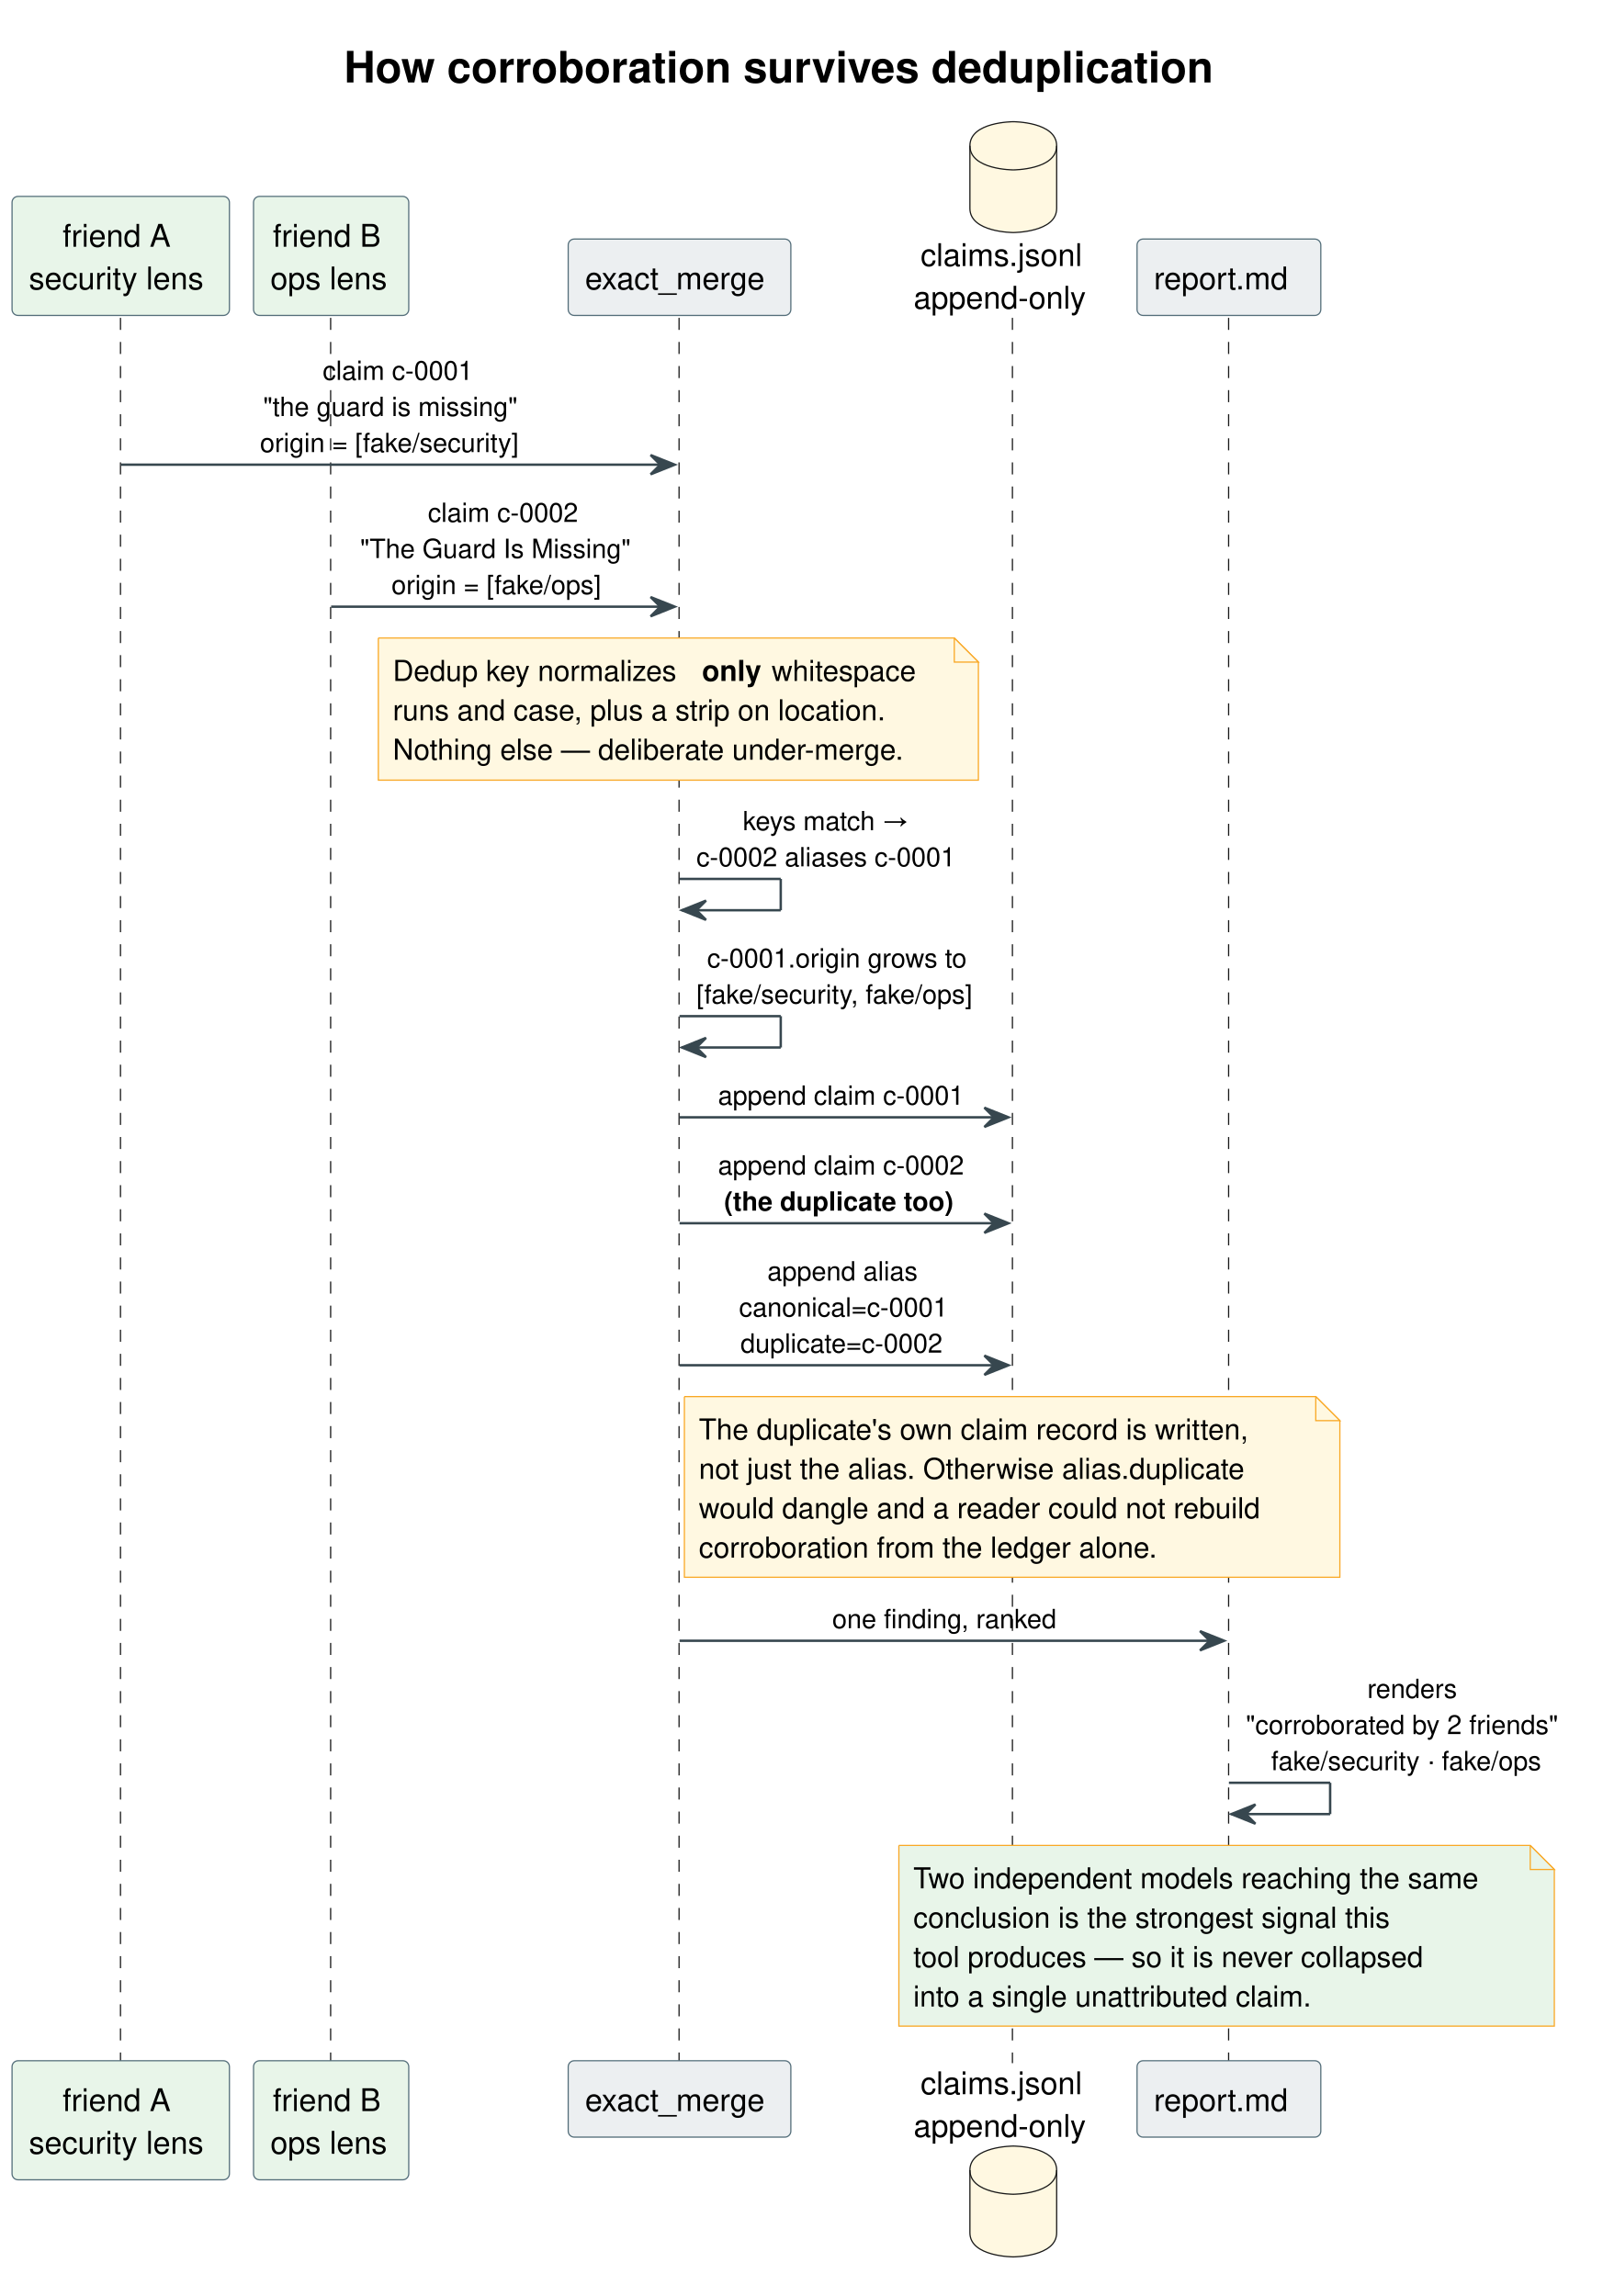
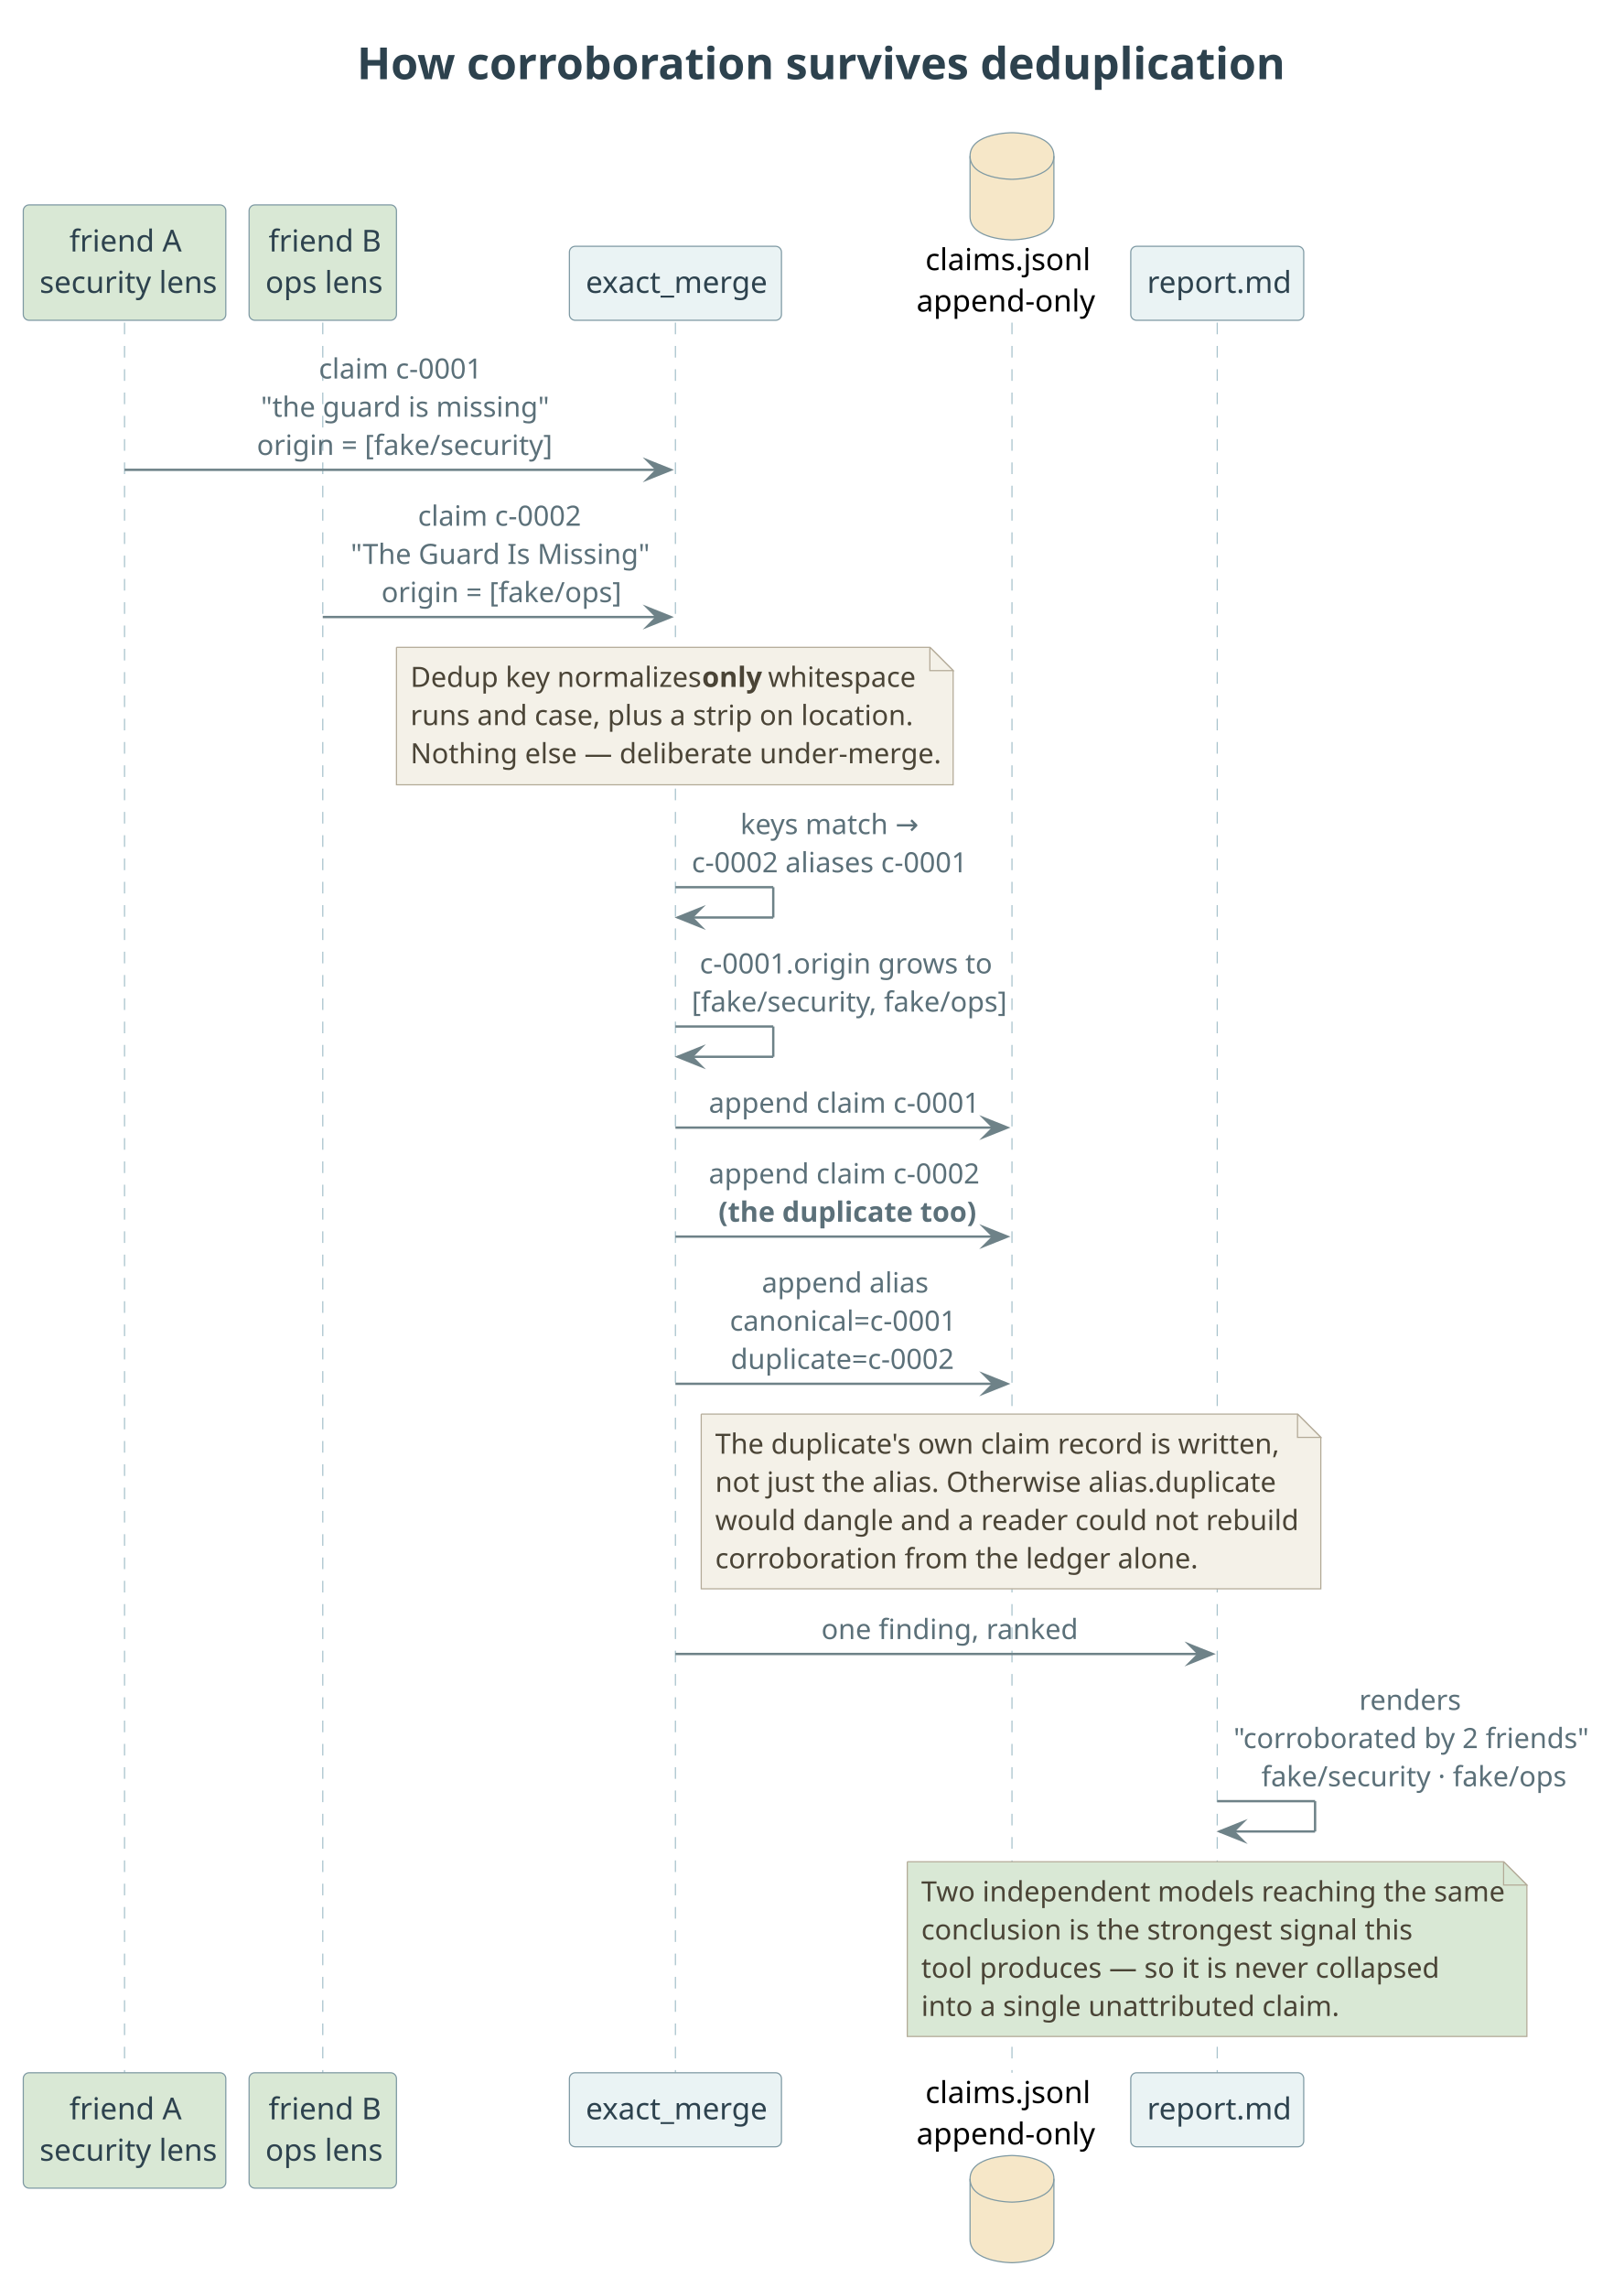
- <svg xmlns="http://www.w3.org/2000/svg" contentStyleType="text/css" data-diagram-type="SEQUENCE" height="953px" preserveAspectRatio="none" style="width:665px;height:953px;background:#FFFFFF;" version="1.1" viewBox="0 0 665 953" width="665px" zoomAndPan="magnify">
+ <svg xmlns="http://www.w3.org/2000/svg" version="1.1" data-diagram-type="SEQUENCE" style="width:697px;height:982px;background:#FFFFFF;" width="697px" height="982px" viewBox="0 0 697 982" zoomAndPan="magnify" preserveAspectRatio="none" contentStyleType="text/css">
  <defs />
-   <g>
-     <text fill="#000000" font-family="'Helvetica'" font-size="18" font-weight="bold" lengthAdjust="spacing" textLength="378.61" x="142.764" y="34.242">How corroboration survives deduplication</text>
-     <g class="participant-lifeline" data-entity-uid="part1" data-qualified-name="A" id="part1-lifeline">
-       <g>
-         <rect fill="#000000" fill-opacity="0" height="724.423" width="8" x="46.103" y="131.928" />
-         <line style="stroke:#181818;stroke-width:0.5;stroke-dasharray:5,5;" x1="50" x2="50" y1="131.928" y2="856.351" />
-       </g>
+   <g font-family="sans-serif" lengthAdjust="spacing">
+     <g class="title" data-source-line="37">
+       <text x="153.253" y="34" fill="#2D424E" font-size="19" textLength="389.253" font-weight="700" font-family="'Avenir Next'">How corroboration survives deduplication</text>
    </g>
-     <g class="participant-lifeline" data-entity-uid="part2" data-qualified-name="B" id="part2-lifeline">
-       <g>
-         <rect fill="#000000" fill-opacity="0" height="724.423" width="8" x="133.413" y="131.928" />
-         <line style="stroke:#181818;stroke-width:0.5;stroke-dasharray:5,5;" x1="137.206" x2="137.206" y1="131.928" y2="856.351" />
-       </g>
+     <g>
+       <rect x="49.972" y="138.47" width="8" height="751.152" fill="#000" fill-opacity="0" />
+       <line x1="53.472" y1="138.47" x2="53.472" y2="889.622" style="stroke:#A8C3CC;stroke-width:0.5;stroke-dasharray:5,5;" />
    </g>
-     <g class="participant-lifeline" data-entity-uid="part3" data-qualified-name="M" id="part3-lifeline">
-       <g>
-         <rect fill="#000000" fill-opacity="0" height="724.423" width="8" x="277.983" y="131.928" />
-         <line style="stroke:#181818;stroke-width:0.5;stroke-dasharray:5,5;" x1="281.788" x2="281.788" y1="131.928" y2="856.351" />
-       </g>
+     <g>
+       <rect x="135.072" y="138.47" width="8" height="751.152" fill="#000" fill-opacity="0" />
+       <line x1="138.572" y1="138.47" x2="138.572" y2="889.622" style="stroke:#A8C3CC;stroke-width:0.5;stroke-dasharray:5,5;" />
    </g>
-     <g class="participant-lifeline" data-entity-uid="part4" data-qualified-name="L" id="part4-lifeline">
-       <g>
-         <rect fill="#000000" fill-opacity="0" height="724.423" width="8" x="416.48" y="131.928" />
-         <line style="stroke:#181818;stroke-width:0.5;stroke-dasharray:5,5;" x1="420.124" x2="420.124" y1="131.928" y2="856.351" />
-       </g>
+     <g>
+       <rect x="286.476" y="138.47" width="8" height="751.152" fill="#000" fill-opacity="0" />
+       <line x1="289.976" y1="138.47" x2="289.976" y2="889.622" style="stroke:#A8C3CC;stroke-width:0.5;stroke-dasharray:5,5;" />
    </g>
-     <g class="participant-lifeline" data-entity-uid="part5" data-qualified-name="R" id="part5-lifeline">
-       <g>
-         <rect fill="#000000" fill-opacity="0" height="724.423" width="8" x="505.965" y="131.928" />
-         <line style="stroke:#181818;stroke-width:0.5;stroke-dasharray:5,5;" x1="509.837" x2="509.837" y1="131.928" y2="856.351" />
-       </g>
+     <g>
+       <rect x="430.964" y="138.47" width="8" height="751.152" fill="#000" fill-opacity="0" />
+       <line x1="434.464" y1="138.47" x2="434.464" y2="889.622" style="stroke:#A8C3CC;stroke-width:0.5;stroke-dasharray:5,5;" />
    </g>
-     <g class="participant participant-head" data-entity-uid="part1" data-qualified-name="A" id="part1-head">
-       <rect fill="#E8F5E9" height="49.412" rx="2.5" ry="2.5" style="stroke:#546E7A;stroke-width:0.5;" width="90.206" x="5" y="81.516" />
-       <text fill="#000000" font-family="'Helvetica'" font-size="13" lengthAdjust="spacing" textLength="48.243" x="25.982" y="102.413">friend A</text>
-       <text fill="#000000" font-family="'Helvetica'" font-size="13" lengthAdjust="spacing" textLength="76.206" x="12" y="120.119">security lens</text>
+     <g>
+       <rect x="519.09" y="138.47" width="8" height="751.152" fill="#000" fill-opacity="0" />
+       <line x1="522.59" y1="138.47" x2="522.59" y2="889.622" style="stroke:#A8C3CC;stroke-width:0.5;stroke-dasharray:5,5;" />
    </g>
-     <g class="participant participant-tail" data-entity-uid="part1" data-qualified-name="A" id="part1-tail">
-       <rect fill="#E8F5E9" height="49.412" rx="2.5" ry="2.5" style="stroke:#546E7A;stroke-width:0.5;" width="90.206" x="5" y="855.351" />
-       <text fill="#000000" font-family="'Helvetica'" font-size="13" lengthAdjust="spacing" textLength="48.243" x="25.982" y="876.248">friend A</text>
-       <text fill="#000000" font-family="'Helvetica'" font-size="13" lengthAdjust="spacing" textLength="76.206" x="12" y="893.954">security lens</text>
-     </g>
-     <g class="participant participant-head" data-entity-uid="part2" data-qualified-name="B" id="part2-head">
-       <rect fill="#E8F5E9" height="49.412" rx="2.5" ry="2.5" style="stroke:#546E7A;stroke-width:0.5;" width="64.414" x="105.206" y="81.516" />
-       <text fill="#000000" font-family="'Helvetica'" font-size="13" lengthAdjust="spacing" textLength="48.386" x="113.22" y="102.413">friend B</text>
-       <text fill="#000000" font-family="'Helvetica'" font-size="13" lengthAdjust="spacing" textLength="50.414" x="112.206" y="120.119">ops lens</text>
-     </g>
-     <g class="participant participant-tail" data-entity-uid="part2" data-qualified-name="B" id="part2-tail">
-       <rect fill="#E8F5E9" height="49.412" rx="2.5" ry="2.5" style="stroke:#546E7A;stroke-width:0.5;" width="64.414" x="105.206" y="855.351" />
-       <text fill="#000000" font-family="'Helvetica'" font-size="13" lengthAdjust="spacing" textLength="48.386" x="113.22" y="876.248">friend B</text>
-       <text fill="#000000" font-family="'Helvetica'" font-size="13" lengthAdjust="spacing" textLength="50.414" x="112.206" y="893.954">ops lens</text>
-     </g>
-     <g class="participant participant-head" data-entity-uid="part3" data-qualified-name="M" id="part3-head">
-       <rect fill="#ECEFF1" height="31.706" rx="2.5" ry="2.5" style="stroke:#546E7A;stroke-width:0.5;" width="92.39" x="235.788" y="99.222" />
-       <text fill="#000000" font-family="'Helvetica'" font-size="13" lengthAdjust="spacing" textLength="78.39" x="242.788" y="120.119">exact_merge</text>
-     </g>
-     <g class="participant participant-tail" data-entity-uid="part3" data-qualified-name="M" id="part3-tail">
-       <rect fill="#ECEFF1" height="31.706" rx="2.5" ry="2.5" style="stroke:#546E7A;stroke-width:0.5;" width="92.39" x="235.788" y="855.351" />
-       <text fill="#000000" font-family="'Helvetica'" font-size="13" lengthAdjust="spacing" textLength="78.39" x="242.788" y="876.248">exact_merge</text>
-     </g>
-     <g class="participant participant-head" data-entity-uid="part4" data-qualified-name="L" id="part4-head">
-       <text fill="#000000" font-family="'Helvetica'" font-size="13" lengthAdjust="spacing" textLength="70.941" x="382.01" y="110.413">claims.jsonl</text>
-       <text fill="#000000" font-family="'Helvetica'" font-size="13" lengthAdjust="spacing" textLength="76.713" x="379.124" y="128.119">append-only</text>
-       <path d="M402.48,60.516 C402.48,50.516 420.48,50.516 420.48,50.516 C420.48,50.516 438.48,50.516 438.48,60.516 L438.48,86.516 C438.48,96.516 420.48,96.516 420.48,96.516 C420.48,96.516 402.48,96.516 402.48,86.516 L402.48,60.516" fill="#FFF8E1" style="stroke:#181818;stroke-width:0.5;" />
-       <path d="M402.48,60.516 C402.48,70.516 420.48,70.516 420.48,70.516 C420.48,70.516 438.48,70.516 438.48,60.516" fill="none" style="stroke:#181818;stroke-width:0.5;" />
-     </g>
-     <g class="participant participant-tail" data-entity-uid="part4" data-qualified-name="L" id="part4-tail">
-       <text fill="#000000" font-family="'Helvetica'" font-size="13" lengthAdjust="spacing" textLength="70.941" x="382.01" y="869.248">claims.jsonl</text>
-       <text fill="#000000" font-family="'Helvetica'" font-size="13" lengthAdjust="spacing" textLength="76.713" x="379.124" y="886.954">append-only</text>
-       <path d="M402.48,900.763 C402.48,890.763 420.48,890.763 420.48,890.763 C420.48,890.763 438.48,890.763 438.48,900.763 L438.48,926.763 C438.48,936.763 420.48,936.763 420.48,936.763 C420.48,936.763 402.48,936.763 402.48,926.763 L402.48,900.763" fill="#FFF8E1" style="stroke:#181818;stroke-width:0.5;" />
-       <path d="M402.48,900.763 C402.48,910.763 420.48,910.763 420.48,910.763 C420.48,910.763 438.48,910.763 438.48,900.763" fill="none" style="stroke:#181818;stroke-width:0.5;" />
-     </g>
-     <g class="participant participant-head" data-entity-uid="part5" data-qualified-name="R" id="part5-head">
-       <rect fill="#ECEFF1" height="31.706" rx="2.5" ry="2.5" style="stroke:#546E7A;stroke-width:0.5;" width="76.257" x="471.837" y="99.222" />
-       <text fill="#000000" font-family="'Helvetica'" font-size="13" lengthAdjust="spacing" textLength="62.257" x="478.837" y="120.119">report.md</text>
-     </g>
-     <g class="participant participant-tail" data-entity-uid="part5" data-qualified-name="R" id="part5-tail">
-       <rect fill="#ECEFF1" height="31.706" rx="2.5" ry="2.5" style="stroke:#546E7A;stroke-width:0.5;" width="76.257" x="471.837" y="855.351" />
-       <text fill="#000000" font-family="'Helvetica'" font-size="13" lengthAdjust="spacing" textLength="62.257" x="478.837" y="876.248">report.md</text>
-     </g>
-     <g class="message" data-entity-1="part1" data-entity-2="part3" id="msg1">
-       <polygon fill="#37474F" points="269.983,188.874,279.983,192.874,269.983,196.874,273.983,192.874" style="stroke:#37474F;stroke-width:1;" />
-       <line style="stroke:#37474F;stroke-width:1;" x1="50.103" x2="275.983" y1="192.874" y2="192.874" />
-       <text fill="#000000" font-family="'Helvetica'" font-size="11" lengthAdjust="spacing" textLength="64.261" x="133.912" y="157.687">claim c-0001</text>
-       <text fill="#000000" font-family="'Helvetica'" font-size="11" lengthAdjust="spacing" textLength="113.739" x="109.174" y="172.669">"the guard is missing"</text>
-       <text fill="#000000" font-family="'Helvetica'" font-size="11" lengthAdjust="spacing" textLength="116.324" x="107.881" y="187.651">origin = [fake/security]</text>
-     </g>
-     <g class="message" data-entity-1="part2" data-entity-2="part3" id="msg2">
-       <polygon fill="#37474F" points="269.983,247.819,279.983,251.819,269.983,255.819,273.983,251.819" style="stroke:#37474F;stroke-width:1;" />
-       <line style="stroke:#37474F;stroke-width:1;" x1="137.413" x2="275.983" y1="251.819" y2="251.819" />
-       <text fill="#000000" font-family="'Helvetica'" font-size="11" lengthAdjust="spacing" textLength="64.261" x="177.567" y="216.632">claim c-0002</text>
-       <text fill="#000000" font-family="'Helvetica'" font-size="11" lengthAdjust="spacing" textLength="120.57" x="149.413" y="231.614">"The Guard Is  Missing"</text>
-       <text fill="#000000" font-family="'Helvetica'" font-size="11" lengthAdjust="spacing" textLength="94.5" x="162.448" y="246.596">origin = [fake/ops]</text>
-     </g>
-     <path d="M157,264.819 L157,323.819 L406,323.819 L406,274.819 L396,264.819 L157,264.819" fill="#FFF8E1" style="stroke:#F9A825;stroke-width:0.5;" />
-     <path d="M396,264.819 L396,274.819 L406,274.819 L396,264.819" fill="#FFF8E1" style="stroke:#F9A825;stroke-width:0.5;" />
-     <text fill="#000000" font-family="'Helvetica'" font-size="12" lengthAdjust="spacing" textLength="125.173" x="163" y="282.647">Dedup key normalizes</text>
-     <text fill="#000000" font-family="'Helvetica'" font-size="12" font-weight="bold" lengthAdjust="spacing" textLength="25.8" x="291.293" y="282.647">only</text>
-     <text fill="#000000" font-family="'Helvetica'" font-size="12" lengthAdjust="spacing" textLength="63.432" x="320.213" y="282.647">whitespace</text>
-     <text fill="#000000" font-family="'Helvetica'" font-size="12" lengthAdjust="spacing" textLength="215.857" x="163" y="298.991">runs and case, plus a strip on location.</text>
-     <text fill="#000000" font-family="'Helvetica'" font-size="12" lengthAdjust="spacing" textLength="228.266" x="163" y="315.336">Nothing else — deliberate under-merge.</text>
-     <g class="message" data-entity-1="part3" data-entity-2="part3" id="msg3">
-       <line style="stroke:#37474F;stroke-width:1;" x1="281.983" x2="323.983" y1="364.815" y2="364.815" />
-       <line style="stroke:#37474F;stroke-width:1;" x1="323.983" x2="323.983" y1="364.815" y2="377.815" />
-       <line style="stroke:#37474F;stroke-width:1;" x1="282.983" x2="323.983" y1="377.815" y2="377.815" />
-       <polygon fill="#37474F" points="292.983,373.815,282.983,377.815,292.983,381.815,288.983,377.815" style="stroke:#37474F;stroke-width:1;" />
-       <text fill="#000000" font-family="'Helvetica'" font-size="11" lengthAdjust="spacing" textLength="69.915" x="308.255" y="344.611">keys match →</text>
-       <text fill="#000000" font-family="'Helvetica'" font-size="11" lengthAdjust="spacing" textLength="108.459" x="288.983" y="359.592">c-0002 aliases c-0001</text>
-     </g>
-     <g class="message" data-entity-1="part3" data-entity-2="part3" id="msg4">
-       <line style="stroke:#37474F;stroke-width:1;" x1="281.983" x2="323.983" y1="421.779" y2="421.779" />
-       <line style="stroke:#37474F;stroke-width:1;" x1="323.983" x2="323.983" y1="421.779" y2="434.779" />
-       <line style="stroke:#37474F;stroke-width:1;" x1="282.983" x2="323.983" y1="434.779" y2="434.779" />
-       <polygon fill="#37474F" points="292.983,430.779,282.983,434.779,292.983,438.779,288.983,434.779" style="stroke:#37474F;stroke-width:1;" />
-       <text fill="#000000" font-family="'Helvetica'" font-size="11" lengthAdjust="spacing" textLength="115.598" x="293.433" y="401.574">c-0001.origin grows to</text>
-       <text fill="#000000" font-family="'Helvetica'" font-size="11" lengthAdjust="spacing" textLength="124.497" x="288.983" y="416.556">[fake/security, fake/ops]</text>
-     </g>
-     <g class="message" data-entity-1="part3" data-entity-2="part4" id="msg5">
-       <polygon fill="#37474F" points="408.48,459.761,418.48,463.761,408.48,467.761,412.48,463.761" style="stroke:#37474F;stroke-width:1;" />
-       <line style="stroke:#37474F;stroke-width:1;" x1="281.983" x2="414.48" y1="463.761" y2="463.761" />
-       <text fill="#000000" font-family="'Helvetica'" font-size="11" lengthAdjust="spacing" textLength="106.589" x="297.937" y="458.538">append claim c-0001</text>
-     </g>
-     <g class="message" data-entity-1="part3" data-entity-2="part4" id="msg6">
-       <polygon fill="#37474F" points="408.48,503.725,418.48,507.725,408.48,511.725,412.48,507.725" style="stroke:#37474F;stroke-width:1;" />
-       <line style="stroke:#37474F;stroke-width:1;" x1="281.983" x2="414.48" y1="507.725" y2="507.725" />
-       <text fill="#000000" font-family="'Helvetica'" font-size="11" lengthAdjust="spacing" textLength="106.589" x="297.937" y="487.52">append claim c-0002</text>
-       <text fill="#000000" font-family="'Helvetica'" font-size="11" font-weight="bold" lengthAdjust="spacing" textLength="101.507" x="300.478" y="502.502">(the duplicate too)</text>
-     </g>
-     <g class="message" data-entity-1="part3" data-entity-2="part4" id="msg7">
-       <polygon fill="#37474F" points="408.48,562.67,418.48,566.67,408.48,570.67,412.48,566.67" style="stroke:#37474F;stroke-width:1;" />
-       <line style="stroke:#37474F;stroke-width:1;" x1="281.983" x2="414.48" y1="566.67" y2="566.67" />
-       <text fill="#000000" font-family="'Helvetica'" font-size="11" lengthAdjust="spacing" textLength="65.615" x="318.425" y="531.484">append alias</text>
-       <text fill="#000000" font-family="'Helvetica'" font-size="11" lengthAdjust="spacing" textLength="89.11" x="306.677" y="546.466">canonical=c-0001</text>
-       <text fill="#000000" font-family="'Helvetica'" font-size="11" lengthAdjust="spacing" textLength="87.911" x="307.276" y="561.447">duplicate=c-0002</text>
-     </g>
-     <path d="M284,579.67 L284,654.67 L556,654.67 L556,589.67 L546,579.67 L284,579.67" fill="#FFF8E1" style="stroke:#F9A825;stroke-width:0.5;" />
-     <path d="M546,579.67 L546,589.67 L556,589.67 L546,579.67" fill="#FFF8E1" style="stroke:#F9A825;stroke-width:0.5;" />
-     <text fill="#000000" font-family="'Helvetica'" font-size="12" lengthAdjust="spacing" textLength="243.47" x="290" y="597.499">The duplicate's own claim record is written,</text>
-     <text fill="#000000" font-family="'Helvetica'" font-size="12" lengthAdjust="spacing" textLength="240.806" x="290" y="613.843">not just the alias. Otherwise alias.duplicate</text>
-     <text fill="#000000" font-family="'Helvetica'" font-size="12" lengthAdjust="spacing" textLength="251.03" x="290" y="630.187">would dangle and a reader could not rebuild</text>
-     <text fill="#000000" font-family="'Helvetica'" font-size="12" lengthAdjust="spacing" textLength="208.022" x="290" y="646.531">corroboration from the ledger alone.</text>
-     <g class="message" data-entity-1="part3" data-entity-2="part5" id="msg8">
-       <polygon fill="#37474F" points="497.965,677.029,507.965,681.029,497.965,685.029,501.965,681.029" style="stroke:#37474F;stroke-width:1;" />
-       <line style="stroke:#37474F;stroke-width:1;" x1="281.983" x2="503.965" y1="681.029" y2="681.029" />
-       <text fill="#000000" font-family="'Helvetica'" font-size="11" lengthAdjust="spacing" textLength="101.265" x="345.342" y="675.806">one finding, ranked</text>
-     </g>
-     <g class="message" data-entity-1="part5" data-entity-2="part5" id="msg9">
-       <line style="stroke:#37474F;stroke-width:1;" x1="509.965" x2="551.965" y1="739.974" y2="739.974" />
-       <line style="stroke:#37474F;stroke-width:1;" x1="551.965" x2="551.965" y1="739.974" y2="752.974" />
-       <line style="stroke:#37474F;stroke-width:1;" x1="510.965" x2="551.965" y1="752.974" y2="752.974" />
-       <polygon fill="#37474F" points="520.965,748.974,510.965,752.974,520.965,756.974,516.965,752.974" style="stroke:#37474F;stroke-width:1;" />
-       <text fill="#000000" font-family="'Helvetica'" font-size="11" lengthAdjust="spacing" textLength="40.326" x="567.389" y="704.788">renders</text>
-       <text fill="#000000" font-family="'Helvetica'" font-size="11" lengthAdjust="spacing" textLength="141.173" x="516.965" y="719.77">"corroborated by 2 friends"</text>
-       <text fill="#000000" font-family="'Helvetica'" font-size="11" lengthAdjust="spacing" textLength="120.119" x="527.492" y="734.751">fake/security · fake/ops</text>
-     </g>
-     <path d="M373,765.974 L373,840.974 L645,840.974 L645,775.974 L635,765.974 L373,765.974" fill="#E8F5E9" style="stroke:#F9A825;stroke-width:0.5;" />
-     <path d="M635,765.974 L635,775.974 L645,775.974 L635,765.974" fill="#E8F5E9" style="stroke:#F9A825;stroke-width:0.5;" />
-     <text fill="#000000" font-family="'Helvetica'" font-size="12" lengthAdjust="spacing" textLength="251.066" x="379" y="783.803">Two independent models reaching the same</text>
-     <text fill="#000000" font-family="'Helvetica'" font-size="12" lengthAdjust="spacing" textLength="211.19" x="379" y="800.147">conclusion is the strongest signal this</text>
-     <text fill="#000000" font-family="'Helvetica'" font-size="12" lengthAdjust="spacing" textLength="222.962" x="379" y="816.491">tool produces — so it is never collapsed</text>
-     <text fill="#000000" font-family="'Helvetica'" font-size="12" lengthAdjust="spacing" textLength="179.497" x="379" y="832.835">into a single unattributed claim.</text>
+     <rect x="10" y="87.954" width="86.943" height="49.516" fill="#D9E8D5" style="stroke:#7E99A3;stroke-width:0.5;" rx="2.5" ry="2.5" />
+     <text x="29.779" y="107.954" fill="#2D424E" font-size="13" textLength="47.385" font-family="'Avenir Next'">friend A</text>
+     <text x="17" y="125.712" fill="#2D424E" font-size="13" textLength="72.943" font-family="'Avenir Next'">security lens</text>
+     <rect x="106.943" y="87.954" width="63.257" height="49.516" fill="#D9E8D5" style="stroke:#7E99A3;stroke-width:0.5;" rx="2.5" ry="2.5" />
+     <text x="115.295" y="107.954" fill="#2D424E" font-size="13" textLength="46.553" font-family="'Avenir Next'">friend B</text>
+     <text x="113.943" y="125.712" fill="#2D424E" font-size="13" textLength="49.257" font-family="'Avenir Next'">ops lens</text>
+     <rect x="244.457" y="105.712" width="91.038" height="31.758" fill="#EAF3F4" style="stroke:#7E99A3;stroke-width:0.5;" rx="2.5" ry="2.5" />
+     <text x="251.457" y="125.712" fill="#2D424E" font-size="13" textLength="77.038" font-family="'Avenir Next'">exact_merge</text>
+     <text x="397.261" y="115.954" fill="#000" font-size="13" textLength="68.406" font-family="'Avenir Next'">claims.jsonl</text>
+     <text x="393.465" y="133.712" fill="#000" font-size="13" textLength="75.998" font-family="'Avenir Next'">append-only</text>
+     <path d="M416.464,66.954 C416.464,56.954 434.464,56.954 434.464,56.954 C434.464,56.954 452.464,56.954 452.464,66.954 L452.464,92.954 C452.464,102.954 434.464,102.954 434.464,102.954 C434.464,102.954 416.464,102.954 416.464,92.954 L416.464,66.954" style="stroke:#7E99A3;stroke-width:0.5;" fill="#F6E7C8" />
+     <path d="M416.464,66.954 C416.464,76.954 434.464,76.954 434.464,76.954 C434.464,76.954 452.464,76.954 452.464,66.954" style="stroke:#7E99A3;stroke-width:0.5;" fill="none" />
+     <rect x="485.463" y="105.712" width="74.255" height="31.758" fill="#EAF3F4" style="stroke:#7E99A3;stroke-width:0.5;" rx="2.5" ry="2.5" />
+     <text x="492.463" y="125.712" fill="#2D424E" font-size="13" textLength="60.255" font-family="'Avenir Next'">report.md</text>
+     <rect x="10" y="889.622" width="86.943" height="49.516" fill="#D9E8D5" style="stroke:#7E99A3;stroke-width:0.5;" rx="2.5" ry="2.5" />
+     <text x="29.779" y="909.622" fill="#2D424E" font-size="13" textLength="47.385" font-family="'Avenir Next'">friend A</text>
+     <text x="17" y="927.38" fill="#2D424E" font-size="13" textLength="72.943" font-family="'Avenir Next'">security lens</text>
+     <rect x="106.943" y="889.622" width="63.257" height="49.516" fill="#D9E8D5" style="stroke:#7E99A3;stroke-width:0.5;" rx="2.5" ry="2.5" />
+     <text x="115.295" y="909.622" fill="#2D424E" font-size="13" textLength="46.553" font-family="'Avenir Next'">friend B</text>
+     <text x="113.943" y="927.38" fill="#2D424E" font-size="13" textLength="49.257" font-family="'Avenir Next'">ops lens</text>
+     <rect x="244.457" y="889.622" width="91.038" height="31.758" fill="#EAF3F4" style="stroke:#7E99A3;stroke-width:0.5;" rx="2.5" ry="2.5" />
+     <text x="251.457" y="909.622" fill="#2D424E" font-size="13" textLength="77.038" font-family="'Avenir Next'">exact_merge</text>
+     <text x="397.261" y="902.622" fill="#000" font-size="13" textLength="68.406" font-family="'Avenir Next'">claims.jsonl</text>
+     <text x="393.465" y="920.38" fill="#000" font-size="13" textLength="75.998" font-family="'Avenir Next'">append-only</text>
+     <path d="M416.464,935.138 C416.464,925.138 434.464,925.138 434.464,925.138 C434.464,925.138 452.464,925.138 452.464,935.138 L452.464,961.138 C452.464,971.138 434.464,971.138 434.464,971.138 C434.464,971.138 416.464,971.138 416.464,961.138 L416.464,935.138" style="stroke:#7E99A3;stroke-width:0.5;" fill="#F6E7C8" />
+     <path d="M416.464,935.138 C416.464,945.138 434.464,945.138 434.464,945.138 C434.464,945.138 452.464,945.138 452.464,935.138" style="stroke:#7E99A3;stroke-width:0.5;" fill="none" />
+     <rect x="485.463" y="889.622" width="74.255" height="31.758" fill="#EAF3F4" style="stroke:#7E99A3;stroke-width:0.5;" rx="2.5" ry="2.5" />
+     <text x="492.463" y="909.622" fill="#2D424E" font-size="13" textLength="60.255" font-family="'Avenir Next'">report.md</text>
+     <polygon points="277.976,197.646,287.976,201.646,277.976,205.646,281.976,201.646" fill="#6E8288" style="stroke:#6E8288;stroke-width:1;stroke-linejoin:miter;stroke-miterlimit:10;" />
+     <line x1="53.472" y1="201.646" x2="283.976" y2="201.646" style="stroke:#6E8288;stroke-width:1;" />
+     <text x="136.87" y="162.47" fill="#5B7079" font-size="12" textLength="69.708" font-family="'Avenir Next'">claim c-0001</text>
+     <text x="111.999" y="178.862" fill="#5B7079" font-size="12" textLength="119.448" font-family="'Avenir Next'">"the guard is missing"</text>
+     <text x="110.266" y="195.254" fill="#5B7079" font-size="12" textLength="122.916" font-family="'Avenir Next'">origin = [fake/security]</text>
+     <polygon points="277.976,260.822,287.976,264.822,277.976,268.822,281.976,264.822" fill="#6E8288" style="stroke:#6E8288;stroke-width:1;stroke-linejoin:miter;stroke-miterlimit:10;" />
+     <line x1="138.572" y1="264.822" x2="283.976" y2="264.822" style="stroke:#6E8288;stroke-width:1;" />
+     <text x="179.42" y="225.646" fill="#5B7079" font-size="12" textLength="69.708" font-family="'Avenir Next'">claim c-0002</text>
+     <text x="150.572" y="242.038" fill="#5B7079" font-size="12" textLength="127.404" font-family="'Avenir Next'">"The Guard Is  Missing"</text>
+     <text x="163.747" y="258.43" fill="#5B7079" font-size="12" textLength="101.052" font-family="'Avenir Next'">origin = [fake/ops]</text>
+     <path d="M170.21,277.822 L170.21,336.822 L409.21,336.822 L409.21,287.822 L399.21,277.822 L170.21,277.822" style="stroke:#B3AA97;stroke-width:0.5;" fill="#F4F1E8" />
+     <path d="M399.21,277.822 L399.21,287.822 L409.21,287.822 L399.21,277.822" style="stroke:#B3AA97;stroke-width:0.5;" fill="#F4F1E8" />
+     <text x="176.21" y="294.822" fill="#4A4436" font-size="12" textLength="122.172" font-family="'Avenir Next'">Dedup key normalizes</text>
+     <text x="301.382" y="294.822" fill="#4A4436" font-size="12" textLength="25.356" font-weight="700" font-family="'Avenir Next'">only</text>
+     <text x="329.738" y="294.822" fill="#4A4436" font-size="12" textLength="61.836" font-family="'Avenir Next'">whitespace</text>
+     <text x="176.21" y="311.214" fill="#4A4436" font-size="12" textLength="208.056" font-family="'Avenir Next'">runs and case, plus a strip on location.</text>
+     <text x="176.21" y="327.606" fill="#4A4436" font-size="12" textLength="218.532" font-family="'Avenir Next'">Nothing else — deliberate under-merge.</text>
+     <line x1="289.976" y1="380.782" x2="331.976" y2="380.782" style="stroke:#6E8288;stroke-width:1;" />
+     <line x1="331.976" y1="380.782" x2="331.976" y2="393.782" style="stroke:#6E8288;stroke-width:1;" />
+     <line x1="290.976" y1="393.782" x2="331.976" y2="393.782" style="stroke:#6E8288;stroke-width:1;" />
+     <polygon points="300.976,389.782,290.976,393.782,300.976,397.782,296.976,393.782" fill="#6E8288" style="stroke:#6E8288;stroke-width:1;stroke-linejoin:miter;stroke-miterlimit:10;" />
+     <text x="317.85" y="357.998" fill="#5B7079" font-size="12" textLength="75.972" font-family="'Avenir Next'">keys match →</text>
+     <text x="296.976" y="374.39" fill="#5B7079" font-size="12" textLength="117.72" font-family="'Avenir Next'">c-0002 aliases c-0001</text>
+     <line x1="289.976" y1="440.566" x2="331.976" y2="440.566" style="stroke:#6E8288;stroke-width:1;" />
+     <line x1="331.976" y1="440.566" x2="331.976" y2="453.566" style="stroke:#6E8288;stroke-width:1;" />
+     <line x1="290.976" y1="453.566" x2="331.976" y2="453.566" style="stroke:#6E8288;stroke-width:1;" />
+     <polygon points="300.976,449.566,290.976,453.566,300.976,457.566,296.976,453.566" fill="#6E8288" style="stroke:#6E8288;stroke-width:1;stroke-linejoin:miter;stroke-miterlimit:10;" />
+     <text x="300.39" y="417.782" fill="#5B7079" font-size="12" textLength="123.66" font-family="'Avenir Next'">c-0001.origin grows to</text>
+     <text x="296.976" y="434.174" fill="#5B7079" font-size="12" textLength="130.488" font-family="'Avenir Next'">[fake/security, fake/ops]</text>
+     <polygon points="422.464,479.958,432.464,483.958,422.464,487.958,426.464,483.958" fill="#6E8288" style="stroke:#6E8288;stroke-width:1;stroke-linejoin:miter;stroke-miterlimit:10;" />
+     <line x1="289.976" y1="483.958" x2="428.464" y2="483.958" style="stroke:#6E8288;stroke-width:1;" />
+     <text x="304.302" y="477.566" fill="#5B7079" font-size="12" textLength="115.836" font-family="'Avenir Next'">append claim c-0001</text>
+     <polygon points="422.464,526.742,432.464,530.742,422.464,534.742,426.464,530.742" fill="#6E8288" style="stroke:#6E8288;stroke-width:1;stroke-linejoin:miter;stroke-miterlimit:10;" />
+     <line x1="289.976" y1="530.742" x2="428.464" y2="530.742" style="stroke:#6E8288;stroke-width:1;" />
+     <text x="304.302" y="507.958" fill="#5B7079" font-size="12" textLength="115.836" font-family="'Avenir Next'">append claim c-0002</text>
+     <text x="308.43" y="524.35" fill="#5B7079" font-size="12" textLength="107.58" font-weight="700" font-family="'Avenir Next'">(the duplicate too)</text>
+     <polygon points="422.464,589.918,432.464,593.918,422.464,597.918,426.464,593.918" fill="#6E8288" style="stroke:#6E8288;stroke-width:1;stroke-linejoin:miter;stroke-miterlimit:10;" />
+     <line x1="289.976" y1="593.918" x2="428.464" y2="593.918" style="stroke:#6E8288;stroke-width:1;" />
+     <text x="327.072" y="554.742" fill="#5B7079" font-size="12" textLength="70.296" font-family="'Avenir Next'">append alias</text>
+     <text x="313.326" y="571.134" fill="#5B7079" font-size="12" textLength="97.788" font-family="'Avenir Next'">canonical=c-0001</text>
+     <text x="313.716" y="587.526" fill="#5B7079" font-size="12" textLength="97.008" font-family="'Avenir Next'">duplicate=c-0002</text>
+     <path d="M301.054,606.918 L301.054,681.918 L567.054,681.918 L567.054,616.918 L557.054,606.918 L301.054,606.918" style="stroke:#B3AA97;stroke-width:0.5;" fill="#F4F1E8" />
+     <path d="M557.054,606.918 L557.054,616.918 L567.054,616.918 L557.054,606.918" style="stroke:#B3AA97;stroke-width:0.5;" fill="#F4F1E8" />
+     <text x="307.054" y="623.918" fill="#4A4436" font-size="12" textLength="236.412" font-family="'Avenir Next'">The duplicate's own claim record is written,</text>
+     <text x="307.054" y="640.31" fill="#4A4436" font-size="12" textLength="232.128" font-family="'Avenir Next'">not just the alias. Otherwise alias.duplicate</text>
+     <text x="307.054" y="656.702" fill="#4A4436" font-size="12" textLength="245.82" font-family="'Avenir Next'">would dangle and a reader could not rebuild</text>
+     <text x="307.054" y="673.094" fill="#4A4436" font-size="12" textLength="201.588" font-family="'Avenir Next'">corroboration from the ledger alone.</text>
+     <polygon points="510.59,705.878,520.59,709.878,510.59,713.878,514.59,709.878" fill="#6E8288" style="stroke:#6E8288;stroke-width:1;stroke-linejoin:miter;stroke-miterlimit:10;" />
+     <line x1="289.976" y1="709.878" x2="516.59" y2="709.878" style="stroke:#6E8288;stroke-width:1;" />
+     <text x="352.619" y="703.486" fill="#5B7079" font-size="12" textLength="107.328" font-family="'Avenir Next'">one finding, ranked</text>
+     <line x1="522.59" y1="773.054" x2="564.59" y2="773.054" style="stroke:#6E8288;stroke-width:1;" />
+     <line x1="564.59" y1="773.054" x2="564.59" y2="786.054" style="stroke:#6E8288;stroke-width:1;" />
+     <line x1="523.59" y1="786.054" x2="564.59" y2="786.054" style="stroke:#6E8288;stroke-width:1;" />
+     <polygon points="533.59,782.054,523.59,786.054,533.59,790.054,529.59,786.054" fill="#6E8288" style="stroke:#6E8288;stroke-width:1;stroke-linejoin:miter;stroke-miterlimit:10;" />
+     <text x="583.518" y="733.878" fill="#5B7079" font-size="12" textLength="42.312" font-family="'Avenir Next'">renders</text>
+     <text x="529.59" y="750.27" fill="#5B7079" font-size="12" textLength="150.168" font-family="'Avenir Next'">"corroborated by 2 friends"</text>
+     <text x="541.53" y="766.662" fill="#5B7079" font-size="12" textLength="126.288" font-family="'Avenir Next'">fake/security · fake/ops</text>
+     <path d="M389.522,799.054 L389.522,874.054 L655.522,874.054 L655.522,809.054 L645.522,799.054 L389.522,799.054" style="stroke:#B3AA97;stroke-width:0.5;" fill="#D9E8D5" />
+     <path d="M645.522,799.054 L645.522,809.054 L655.522,809.054 L645.522,799.054" style="stroke:#B3AA97;stroke-width:0.5;" fill="#D9E8D5" />
+     <text x="395.522" y="816.054" fill="#4A4436" font-size="12" textLength="245.136" font-family="'Avenir Next'">Two independent models reaching the same</text>
+     <text x="395.522" y="832.446" fill="#4A4436" font-size="12" textLength="202.704" font-family="'Avenir Next'">conclusion is the strongest signal this</text>
+     <text x="395.522" y="848.838" fill="#4A4436" font-size="12" textLength="213.684" font-family="'Avenir Next'">tool produces — so it is never collapsed</text>
+     <text x="395.522" y="865.23" fill="#4A4436" font-size="12" textLength="172.644" font-family="'Avenir Next'">into a single unattributed claim.</text>
  </g>
</svg>
